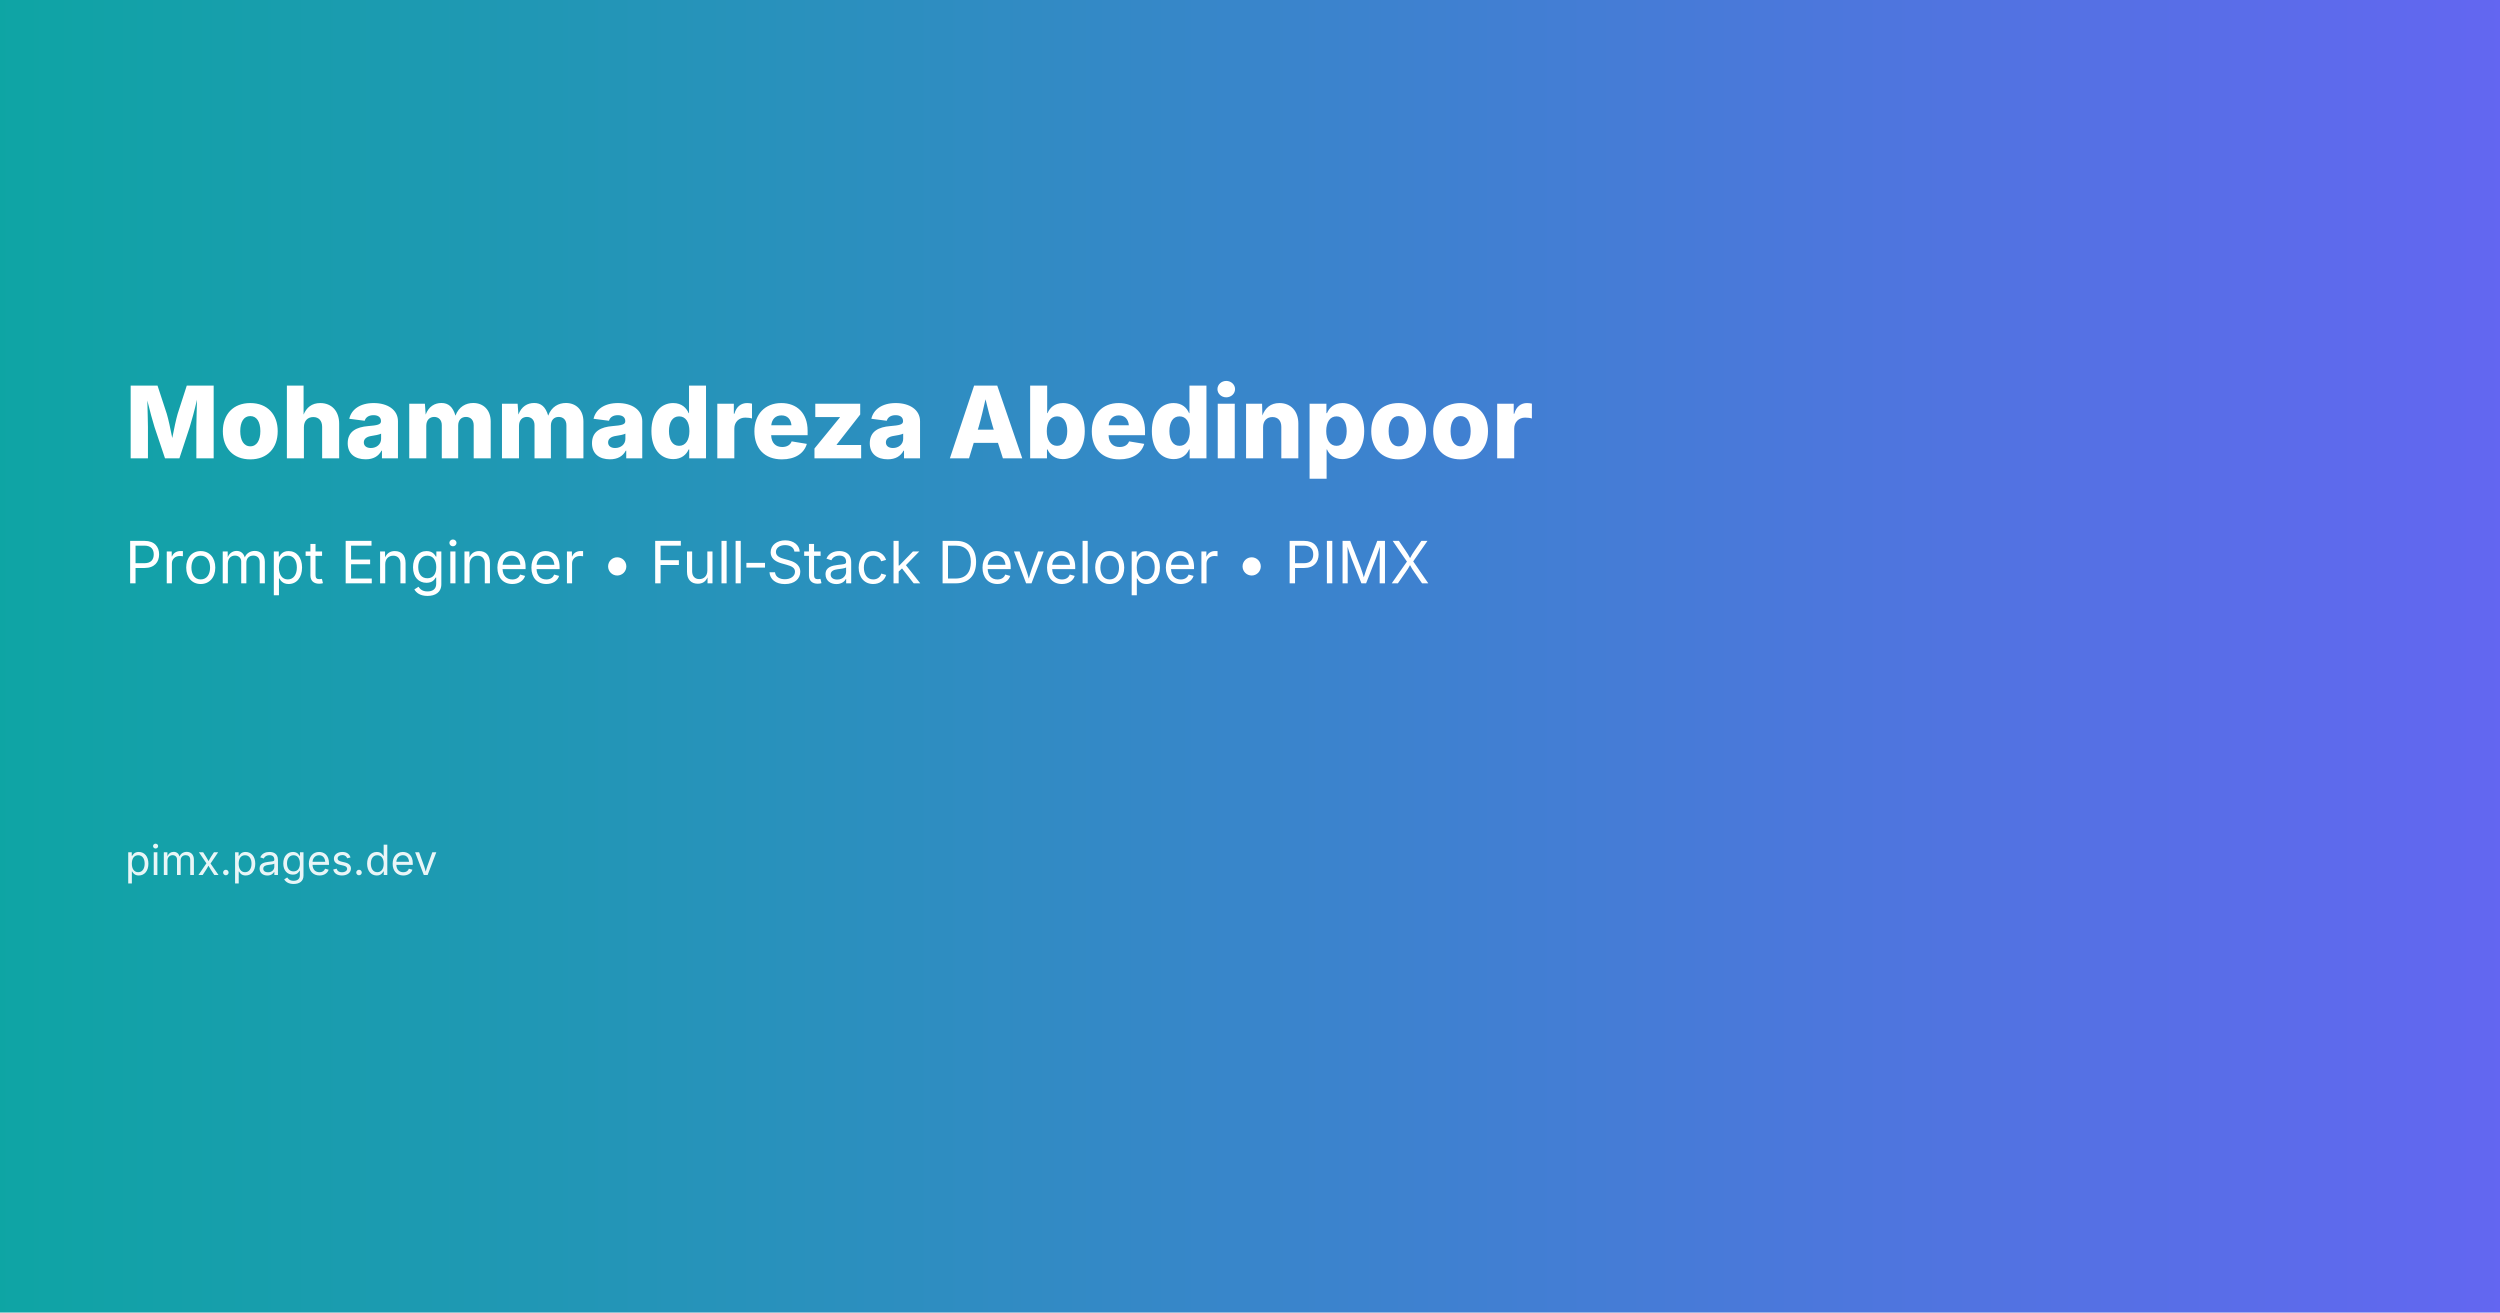
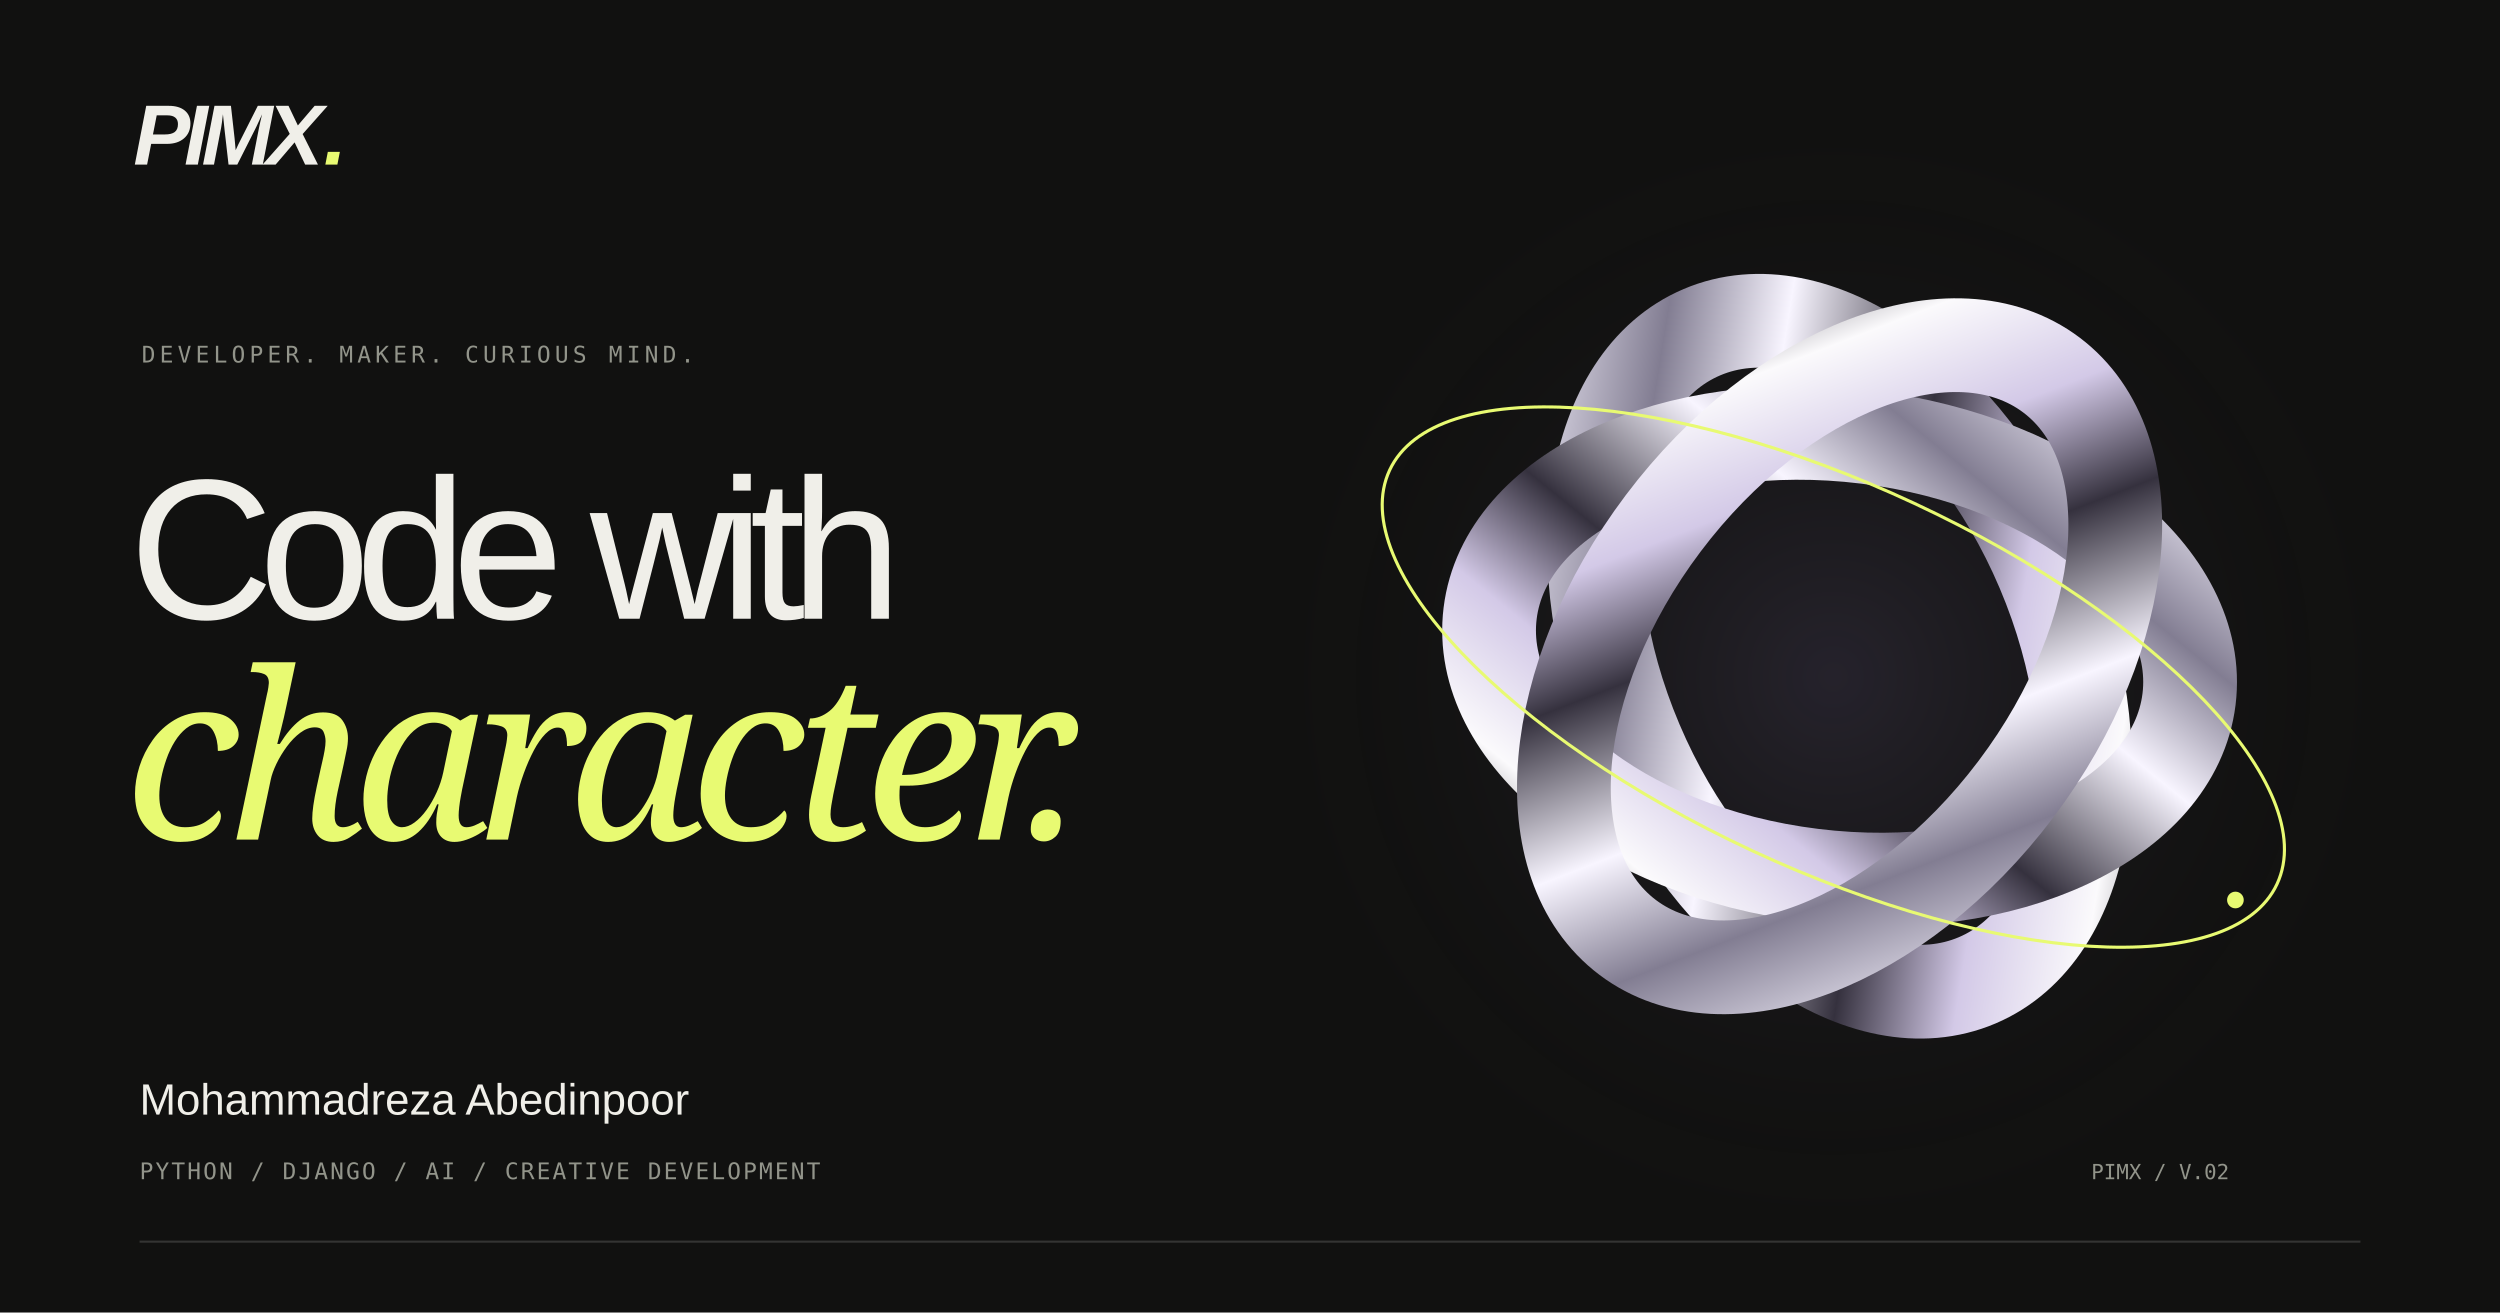
<svg xmlns="http://www.w3.org/2000/svg" width="1200" height="630" viewBox="0 0 1200 630">
  <defs>
-     <linearGradient id="g" x1="0" x2="1">
-       <stop offset="0%" stop-color="#0ea5a4" />
-       <stop offset="100%" stop-color="#6366f1" />
+     <linearGradient id="chrome" x1="0" y1="0" x2="1" y2="1">
+       <stop stop-color="#f7f4ff" />
+       <stop offset=".2" stop-color="#827d92" />
+       <stop offset=".36" stop-color="#f8f5ff" />
+       <stop offset=".57" stop-color="#35313e" />
+       <stop offset=".73" stop-color="#d3c9e7" />
+       <stop offset=".89" stop-color="#fbfafc" />
+       <stop offset="1" stop-color="#85828a" />
    </linearGradient>
+     <radialGradient id="glow">
+       <stop stop-color="#9380be" stop-opacity=".16" />
+       <stop offset="1" stop-color="#111110" stop-opacity="0" />
+     </radialGradient>
  </defs>
-   <rect width="1200" height="630" fill="url(#g)" />
-   <g fill="#fff" font-family="Inter, Arial, sans-serif">
-     <text x="60" y="220" font-size="48" font-weight="800">Mohammadreza Abedinpoor</text>
-     <text x="60" y="280" font-size="28">Prompt Engineer • Full‑Stack Developer • PIMX</text>
-     <text x="60" y="420" font-size="20" opacity="0.9">pimx.pages.dev</text>
+   <rect width="1200" height="630" fill="#111110" />
+   <circle cx="880" cy="325" r="280" fill="url(#glow)" />
+   <g font-family="Arial, sans-serif" fill="#f0efe9">
+     <text x="64" y="79" font-size="41" font-style="italic" font-weight="900" letter-spacing="-3">PIMX<tspan fill="#e8fa72">.</tspan>
+     </text>
+     <text x="68" y="174" fill="#92948a" font-family="monospace" font-size="11" letter-spacing="2">DEVELOPER. MAKER. CURIOUS MIND.</text>
+     <text x="62" y="297" font-size="96" letter-spacing="-7">Code with</text>
+     <text x="60" y="403" font-family="Georgia,serif" font-size="112" font-style="italic" letter-spacing="-6" fill="#e8fa72">character.</text>
+     <text x="67" y="535" font-size="21">Mohammadreza Abedinpoor</text>
+     <text x="67" y="566" fill="#92948a" font-family="monospace" font-size="11" letter-spacing="1">PYTHON / DJANGO / AI / CREATIVE DEVELOPMENT</text>
  </g>
+   <g fill="none" stroke="url(#chrome)" stroke-width="45">
+     <ellipse cx="883" cy="315" rx="106" ry="169" transform="rotate(-23 883 315)" />
+     <ellipse cx="883" cy="315" rx="106" ry="169" transform="rotate(97 883 315)" />
+     <ellipse cx="883" cy="315" rx="106" ry="169" transform="rotate(217 883 315)" />
+   </g>
+   <ellipse cx="880" cy="325" rx="235" ry="92" transform="rotate(25 880 325)" fill="none" stroke="#e8fa72" stroke-width="1.5" />
+   <circle cx="1073" cy="432" r="4" fill="#e8fa72" />
+   <path d="M67 596h1066" stroke="#ffffff25" />
+   <text x="1070" y="566" fill="#92948a" font-size="10" font-family="monospace" text-anchor="end">PIMX / V.02</text>
</svg>
